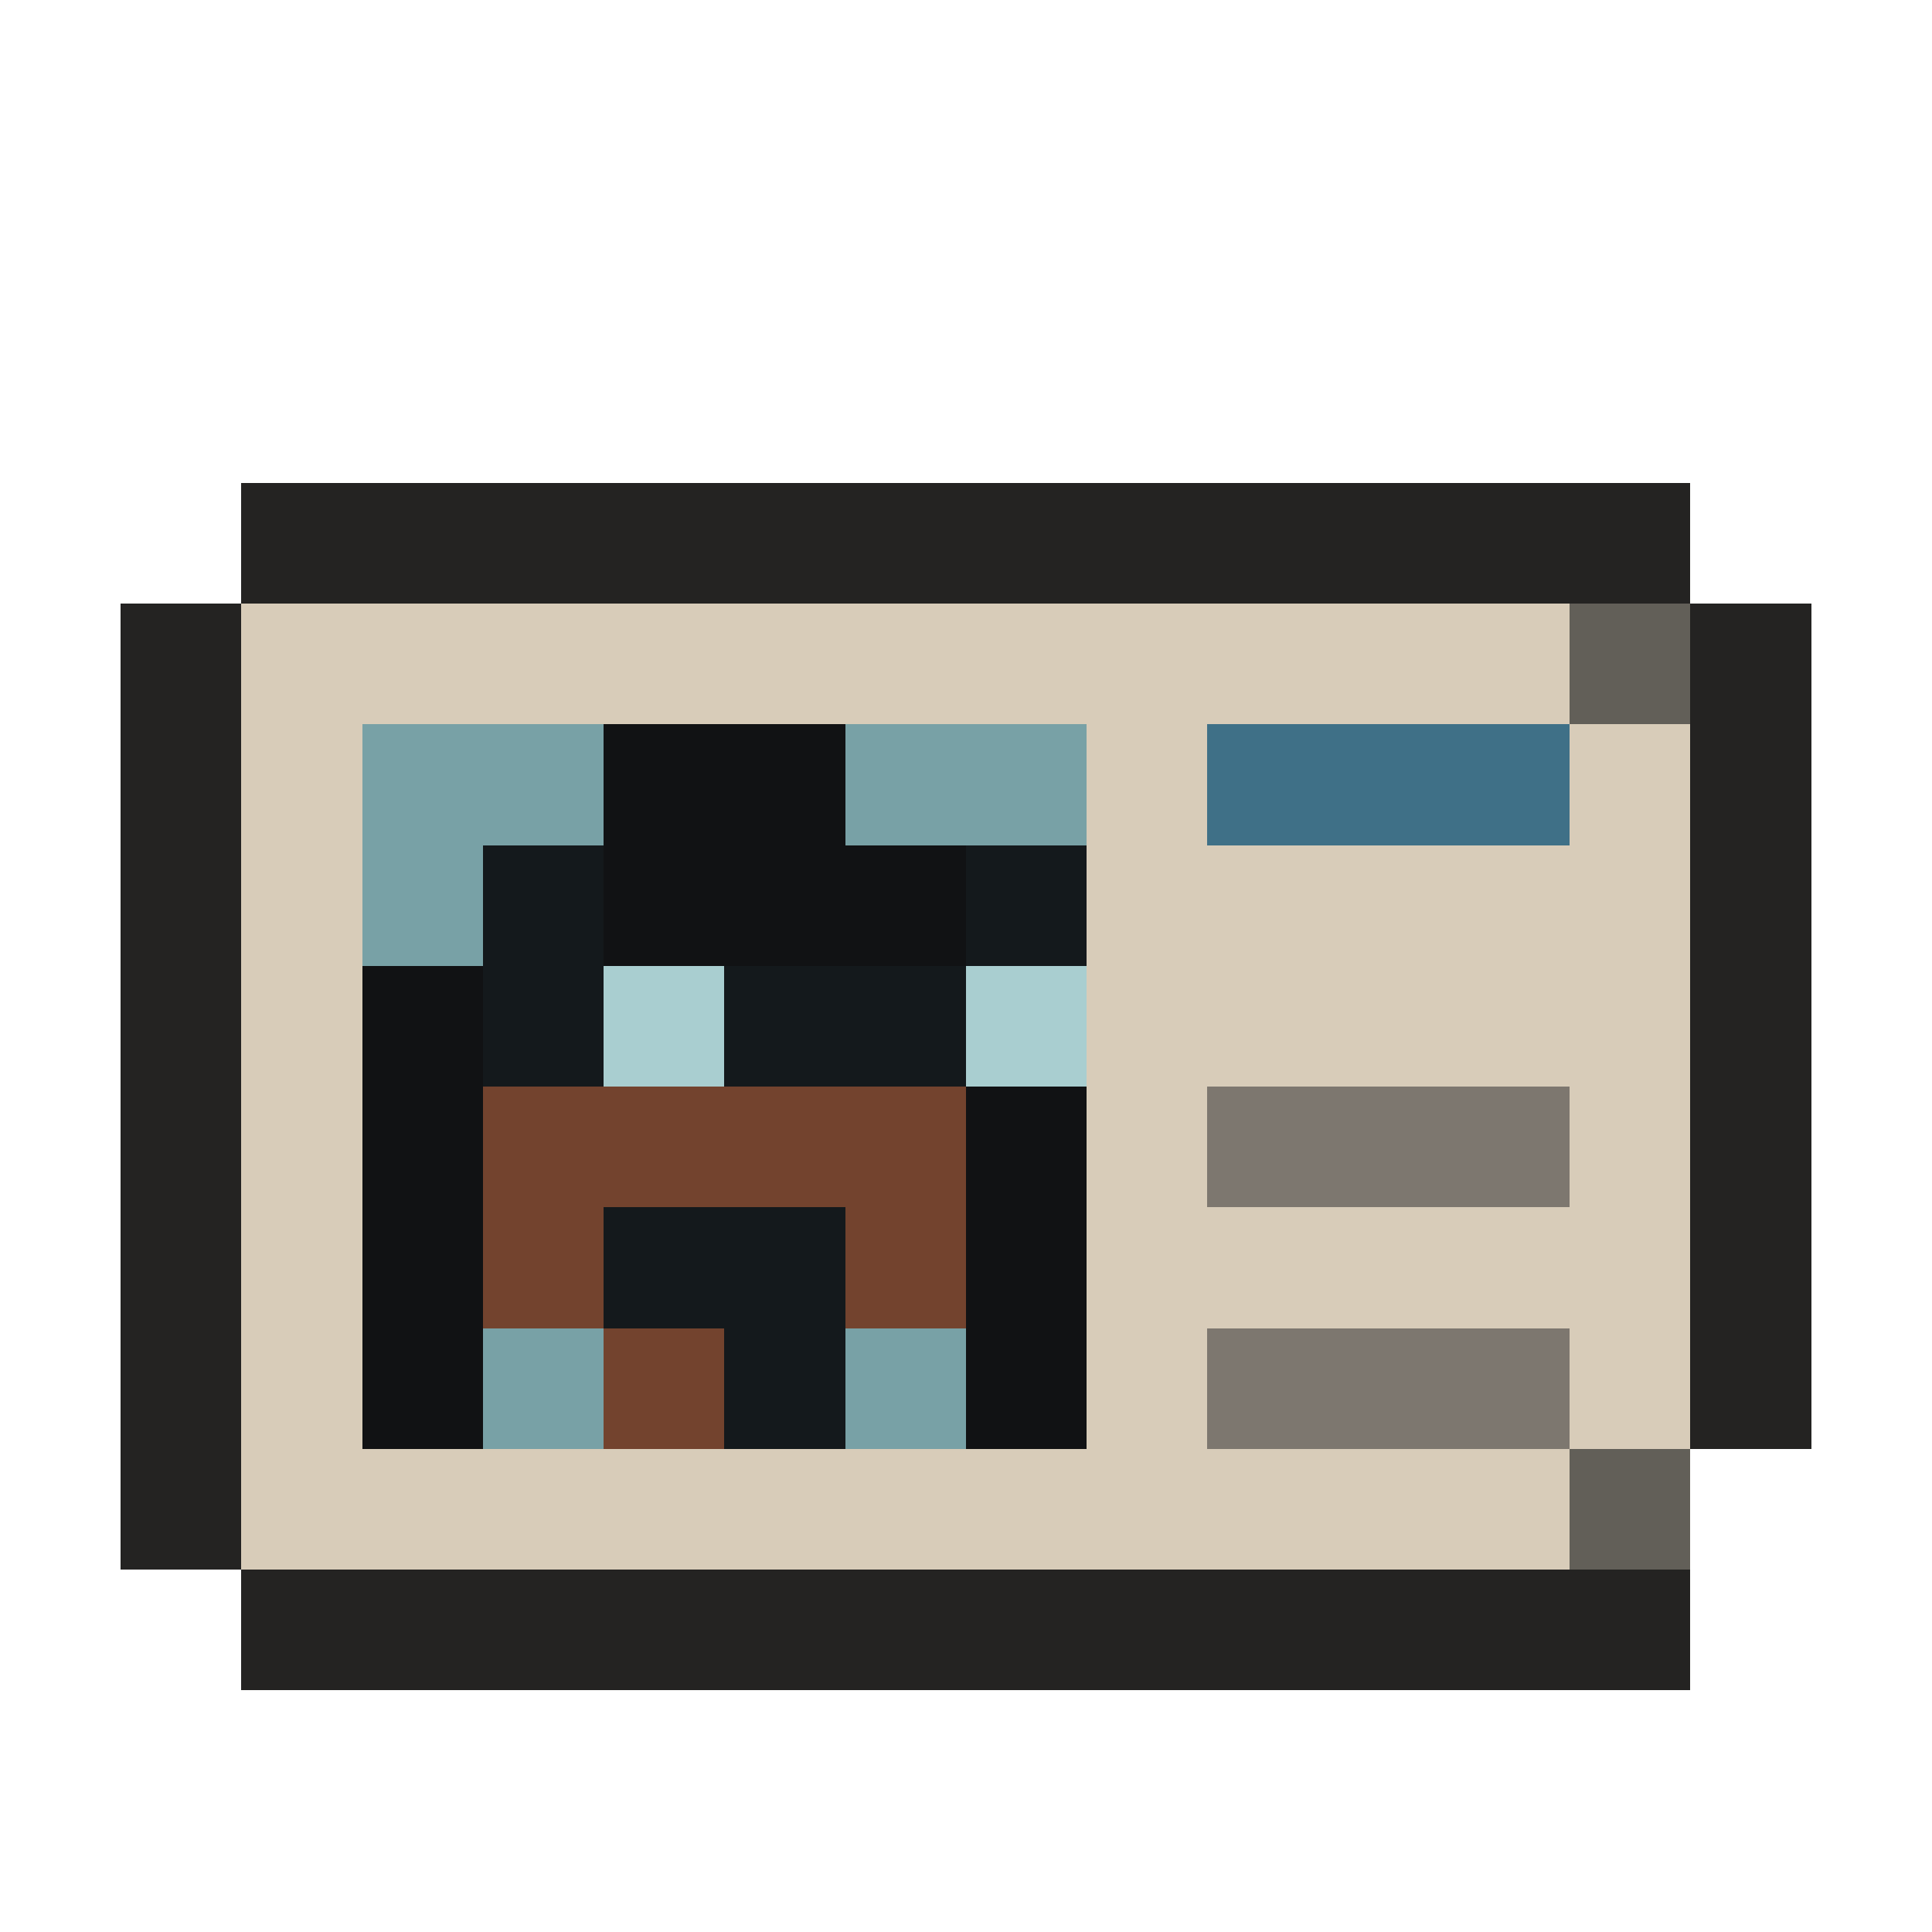
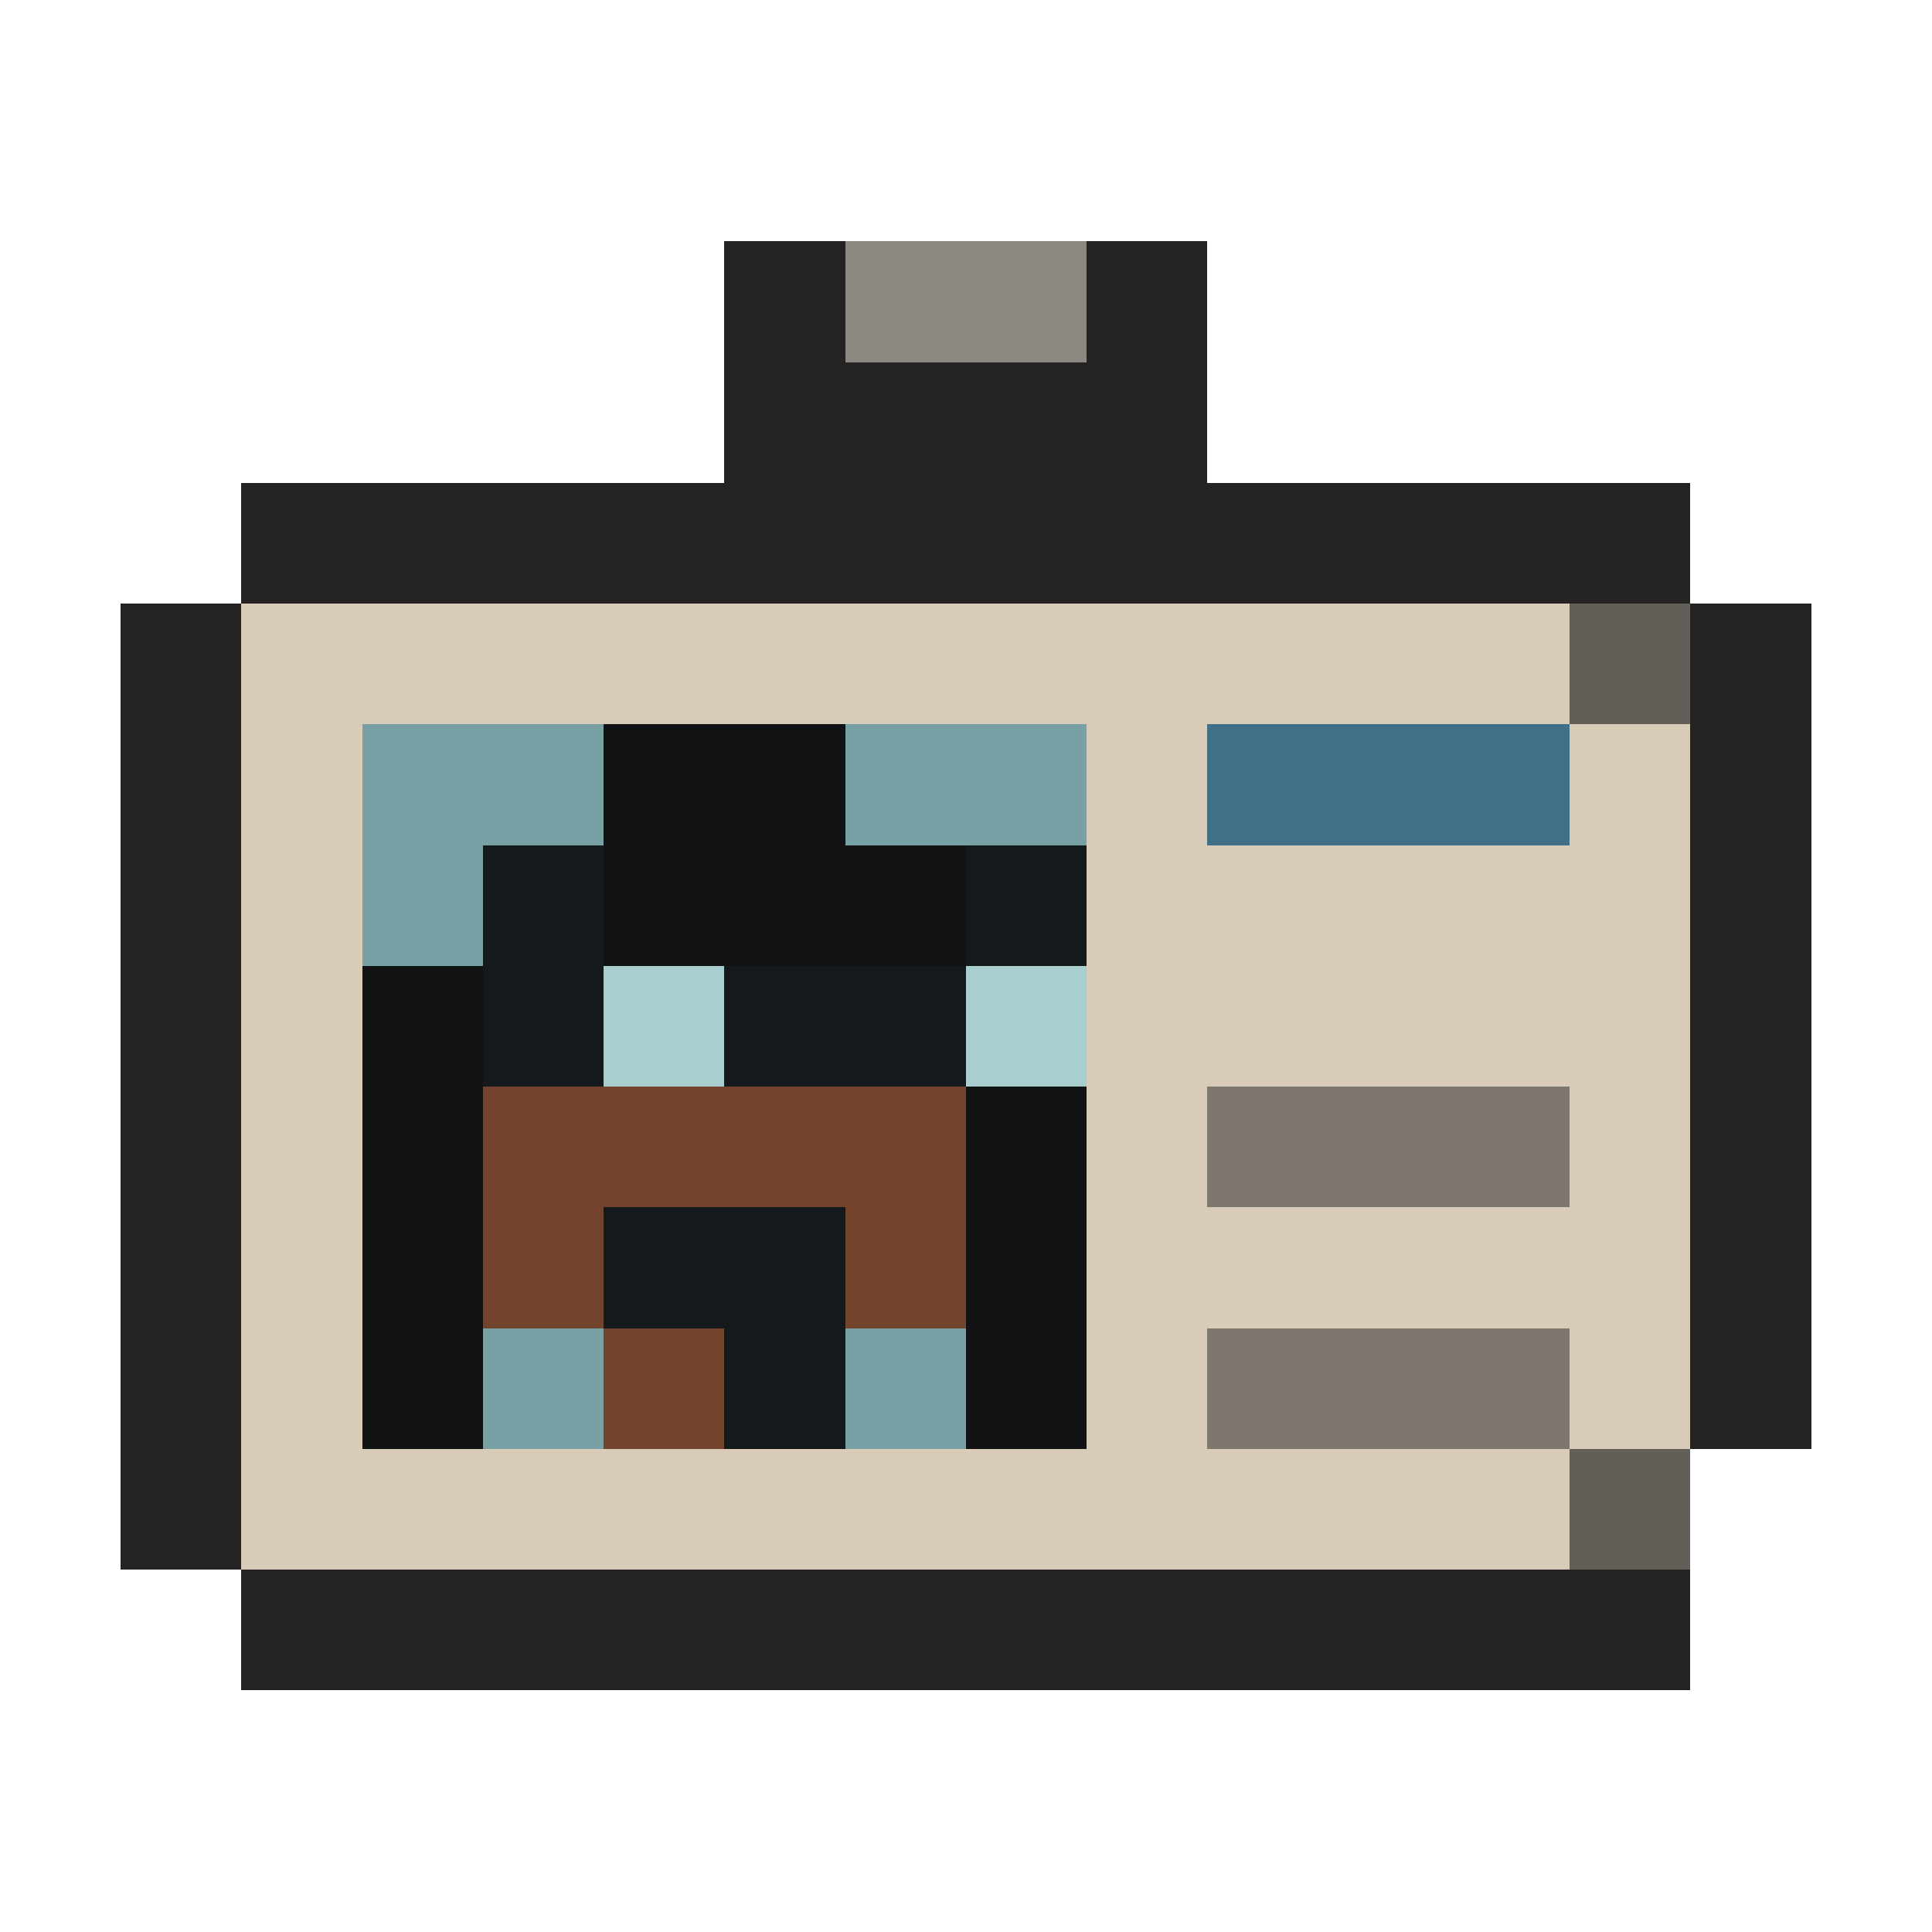
<svg xmlns="http://www.w3.org/2000/svg" viewBox="0 0 16 16" shape-rendering="crispEdges" data-m98-concept="about-myles" data-m98-grid="16">
-   <path fill="#242322" d="M2 4H14V5H15V12H14V14H2V13H1V5H2Z" />
+   <path fill="#242322" d="M6 2H10V4H14V5H15V12H14V14H2V13H1V5H2V4H6Z" />
+   <rect fill="#8c8881" x="7" y="2" width="2" height="1" />
  <rect fill="#625f58" x="2" y="5" width="12" height="8" />
  <path fill="#d8ccb9" d="M2 5H13V6H14V12H13V13H2Z" />
  <rect fill="#78a1a6" x="3" y="6" width="6" height="6" />
  <path fill="#111214" d="M5 6H7V7H8V8H9V12H8V11H7V10H5V11H4V12H3V8H4V7H5Z" />
  <path fill="#73432e" d="M5 8H7V9H8V11H7V12H5V11H4V9H5Z" />
  <rect fill="#9a5e3e" x="5" y="8" width="2" height="1" />
  <path fill="#14191c" d="M4 7H5V8H6V9H4ZM7 8H8V7H9V9H7ZM6 8H7V9H6Z" />
  <rect fill="#a9ced0" x="5" y="8" width="1" height="1" />
  <rect fill="#a9ced0" x="8" y="8" width="1" height="1" />
  <rect fill="#14191c" x="5" y="10" width="2" height="1" />
  <rect fill="#14191c" x="6" y="11" width="1" height="1" />
  <rect fill="#3f7087" x="10" y="6" width="3" height="1" />
  <rect fill="#7d776f" x="10" y="9" width="3" height="1" />
  <rect fill="#7d776f" x="10" y="11" width="3" height="1" />
</svg>
